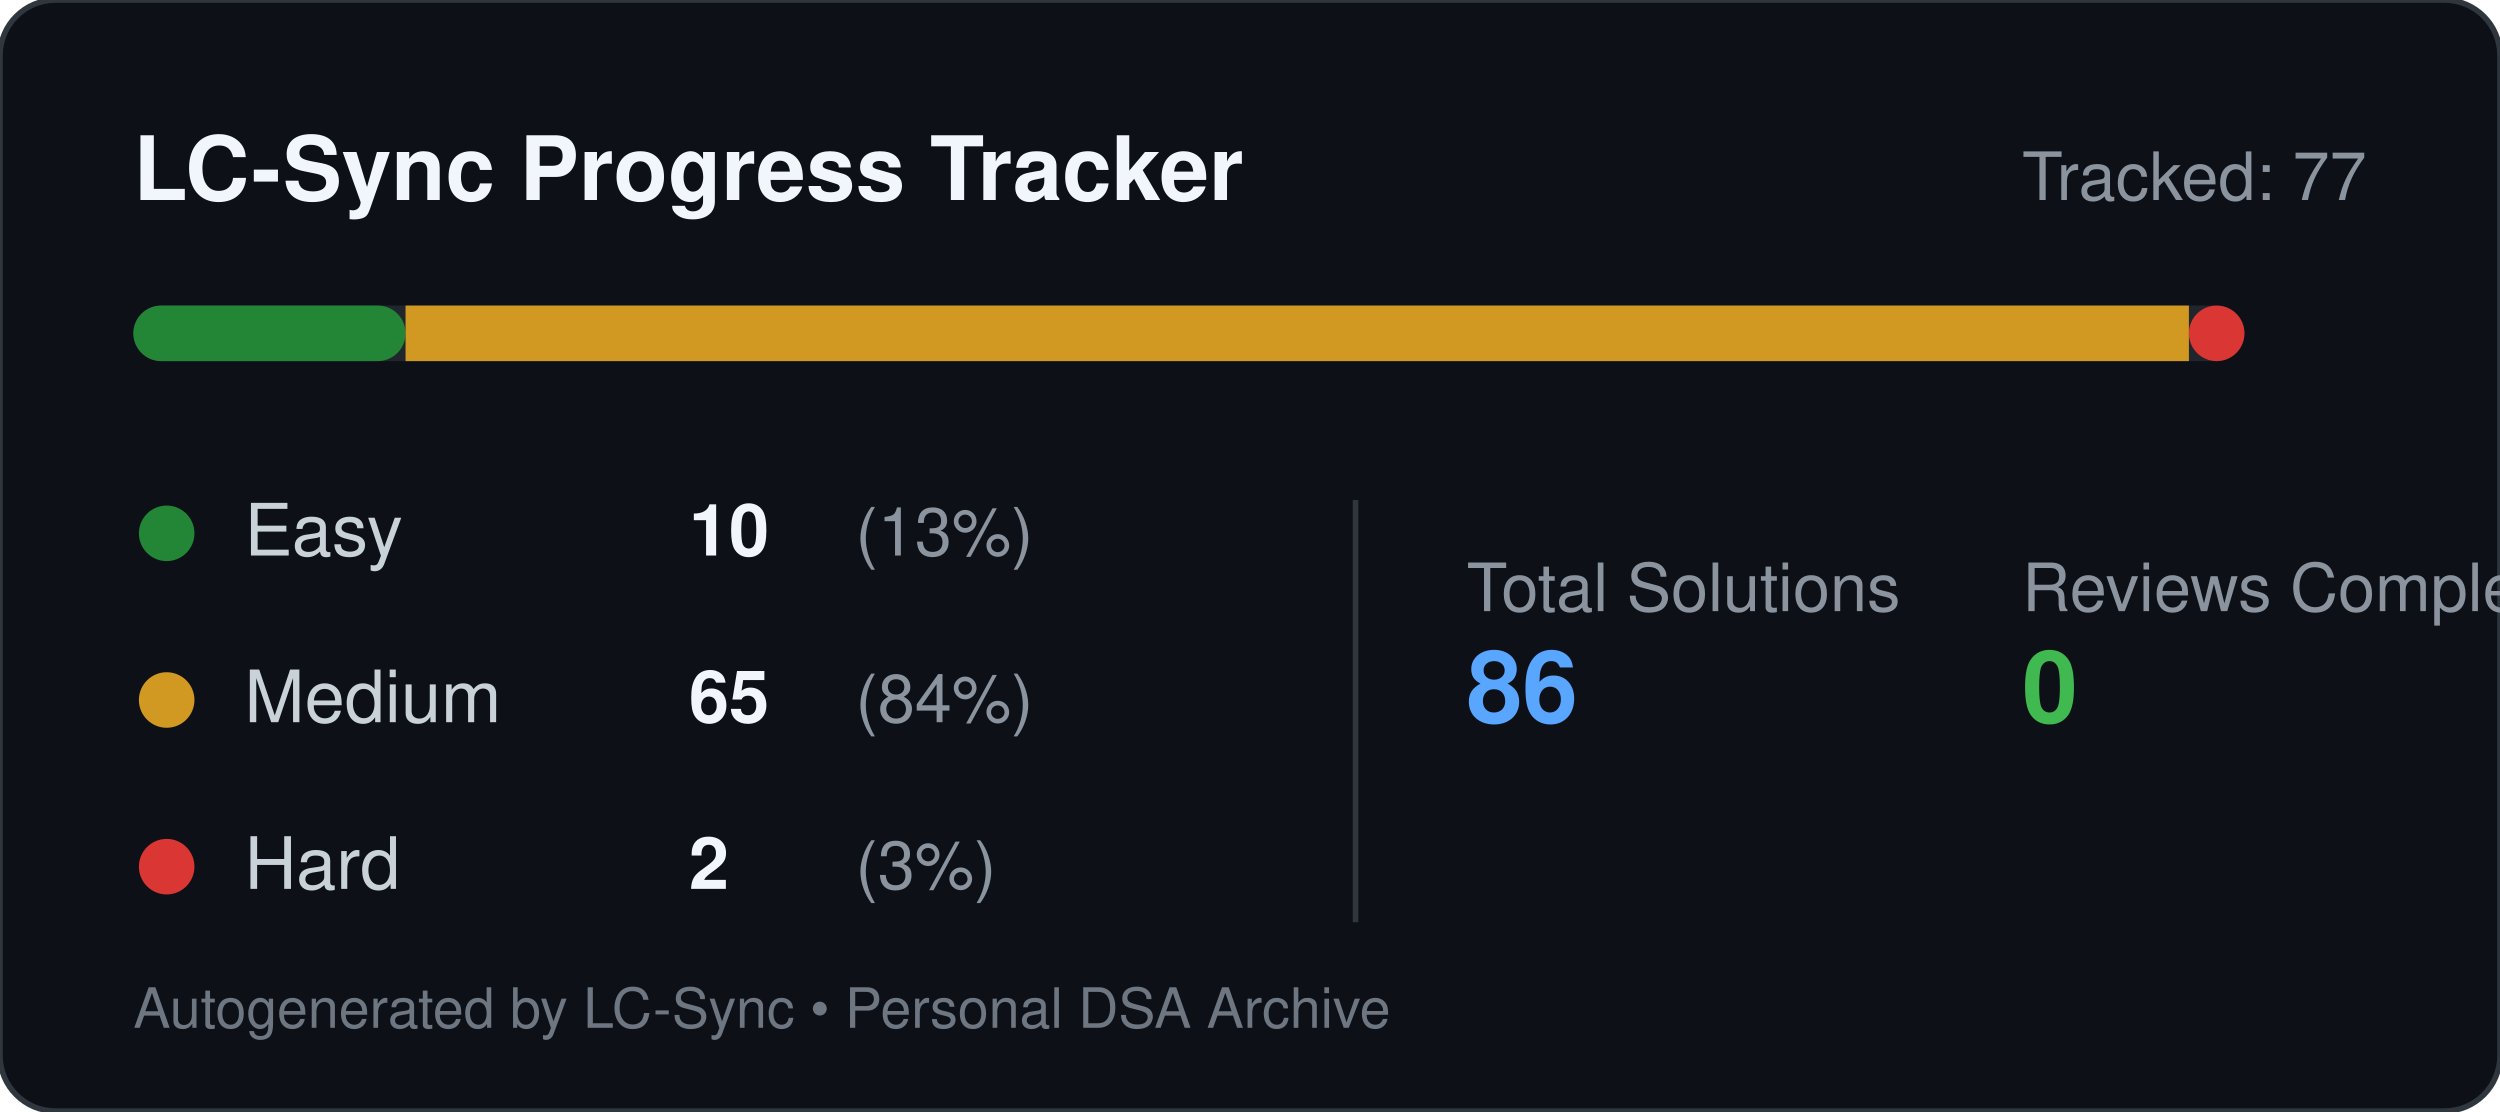
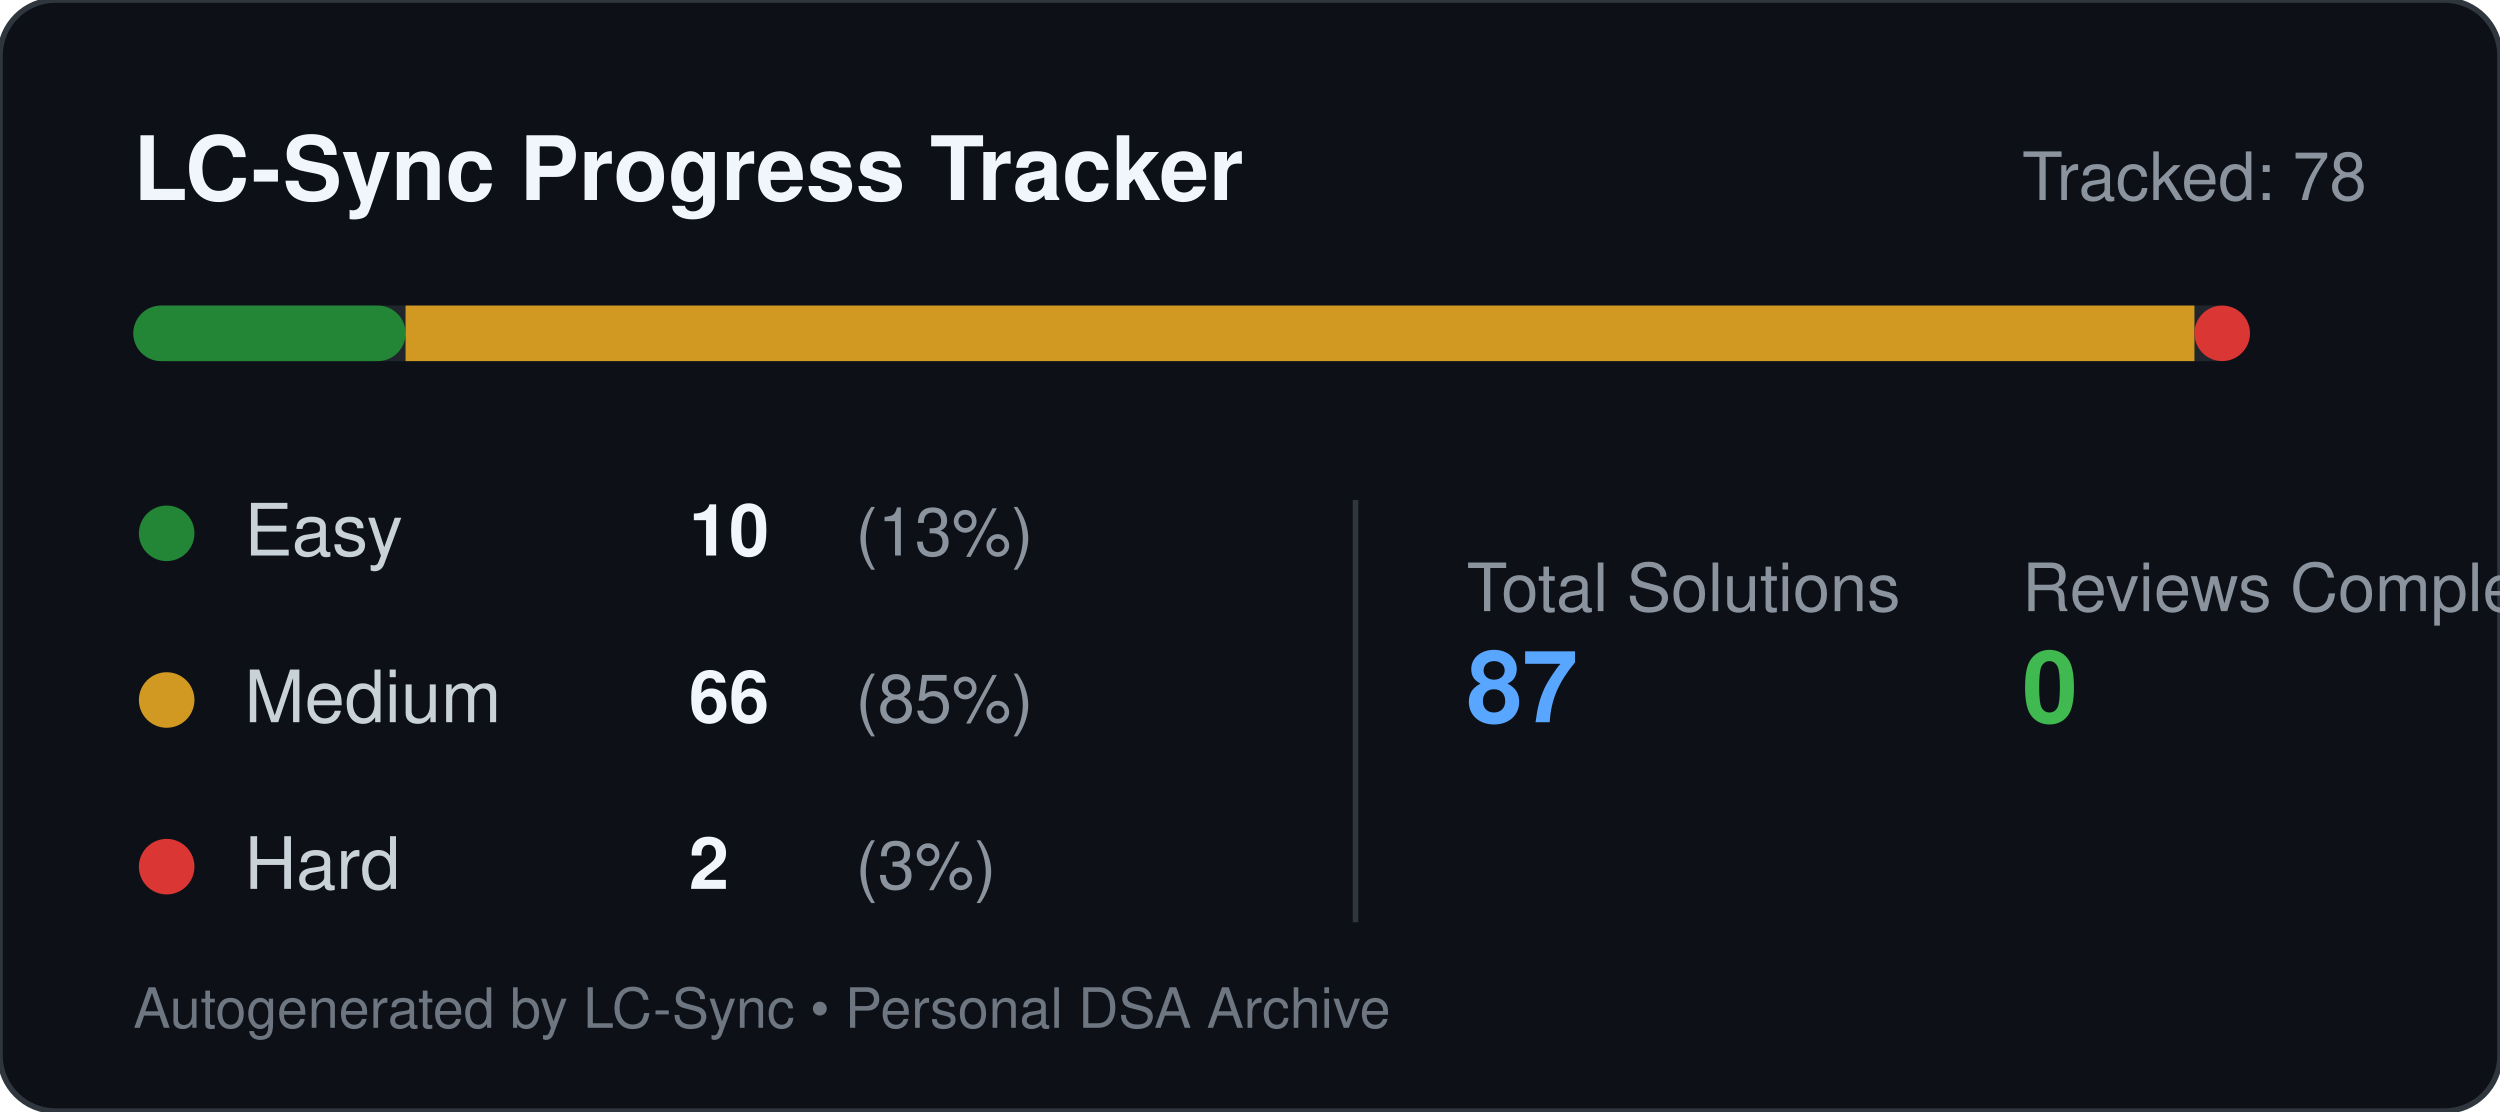
<svg xmlns="http://www.w3.org/2000/svg" width="450" height="200" viewBox="0 0 450 200" fill="none">
  <rect width="450" height="200" rx="10" fill="#0d1117" stroke="#30363d" stroke-width="1" />
  <text x="24" y="36" fill="#f0f6fc" font-family="-apple-system, BlinkMacSystemFont, 'Segoe UI', Helvetica, Arial, sans-serif" font-size="16" font-weight="600">LC-Sync Progress Tracker</text>
-   <text x="426" y="36" text-anchor="end" fill="#8b949e" font-family="-apple-system, BlinkMacSystemFont, 'Segoe UI', Helvetica, Arial, sans-serif" font-size="12">Tracked: 77</text>
+   <text x="426" y="36" text-anchor="end" fill="#8b949e" font-family="-apple-system, BlinkMacSystemFont, 'Segoe UI', Helvetica, Arial, sans-serif" font-size="12">Tracked: 78</text>
  <g transform="translate(24, 55)">
    <rect width="380" height="10" rx="5" fill="#21262d" />
    <rect x="0" y="0" width="49" height="10" rx="5" fill="#238636" />
-     <rect x="49" y="0" width="321" height="10" fill="#d29922" />
-     <rect x="370" y="0" width="10" height="10" rx="5" fill="#da3633" />
+     <rect x="49" y="0" width="322" height="10" fill="#d29922" />
+     <rect x="371" y="0" width="10" height="10" rx="5" fill="#da3633" />
  </g>
  <g transform="translate(24, 90)" font-family="-apple-system, BlinkMacSystemFont, 'Segoe UI', Helvetica, Arial, sans-serif">
    <circle cx="6" cy="6" r="5" fill="#238636" />
    <text x="20" y="10" fill="#c9d1d9" font-size="13">Easy</text>
    <text x="100" y="10" fill="#f0f6fc" font-size="13" font-weight="600">10</text>
    <text x="130" y="10" fill="#8b949e" font-size="12">(13%)</text>
    <circle cx="6" cy="36" r="5" fill="#d29922" />
    <text x="20" y="40" fill="#c9d1d9" font-size="13">Medium</text>
-     <text x="100" y="40" fill="#f0f6fc" font-size="13" font-weight="600">65</text>
-     <text x="130" y="40" fill="#8b949e" font-size="12">(84%)</text>
+     <text x="100" y="40" fill="#f0f6fc" font-size="13" font-weight="600">66</text>
+     <text x="130" y="40" fill="#8b949e" font-size="12">(85%)</text>
    <circle cx="6" cy="66" r="5" fill="#da3633" />
    <text x="20" y="70" fill="#c9d1d9" font-size="13">Hard</text>
    <text x="100" y="70" fill="#f0f6fc" font-size="13" font-weight="600">2</text>
    <text x="130" y="70" fill="#8b949e" font-size="12">(3%)</text>
    <line x1="220" y1="0" x2="220" y2="76" stroke="#30363d" stroke-width="1" />
    <text x="240" y="20" fill="#8b949e" font-size="12">Total Solutions</text>
-     <text x="240" y="40" fill="#58a6ff" font-size="18" font-weight="600">86</text>
+     <text x="240" y="40" fill="#58a6ff" font-size="18" font-weight="600">87</text>
    <text x="340" y="20" fill="#8b949e" font-size="12">Reviews Completed</text>
    <text x="340" y="40" fill="#3fb950" font-size="18" font-weight="600">0</text>
  </g>
  <text x="24" y="185" fill="#6e7681" font-family="-apple-system, BlinkMacSystemFont, 'Segoe UI', Helvetica, Arial, sans-serif" font-size="10">Autogenerated by LC-Sync • Personal DSA Archive</text>
</svg>
